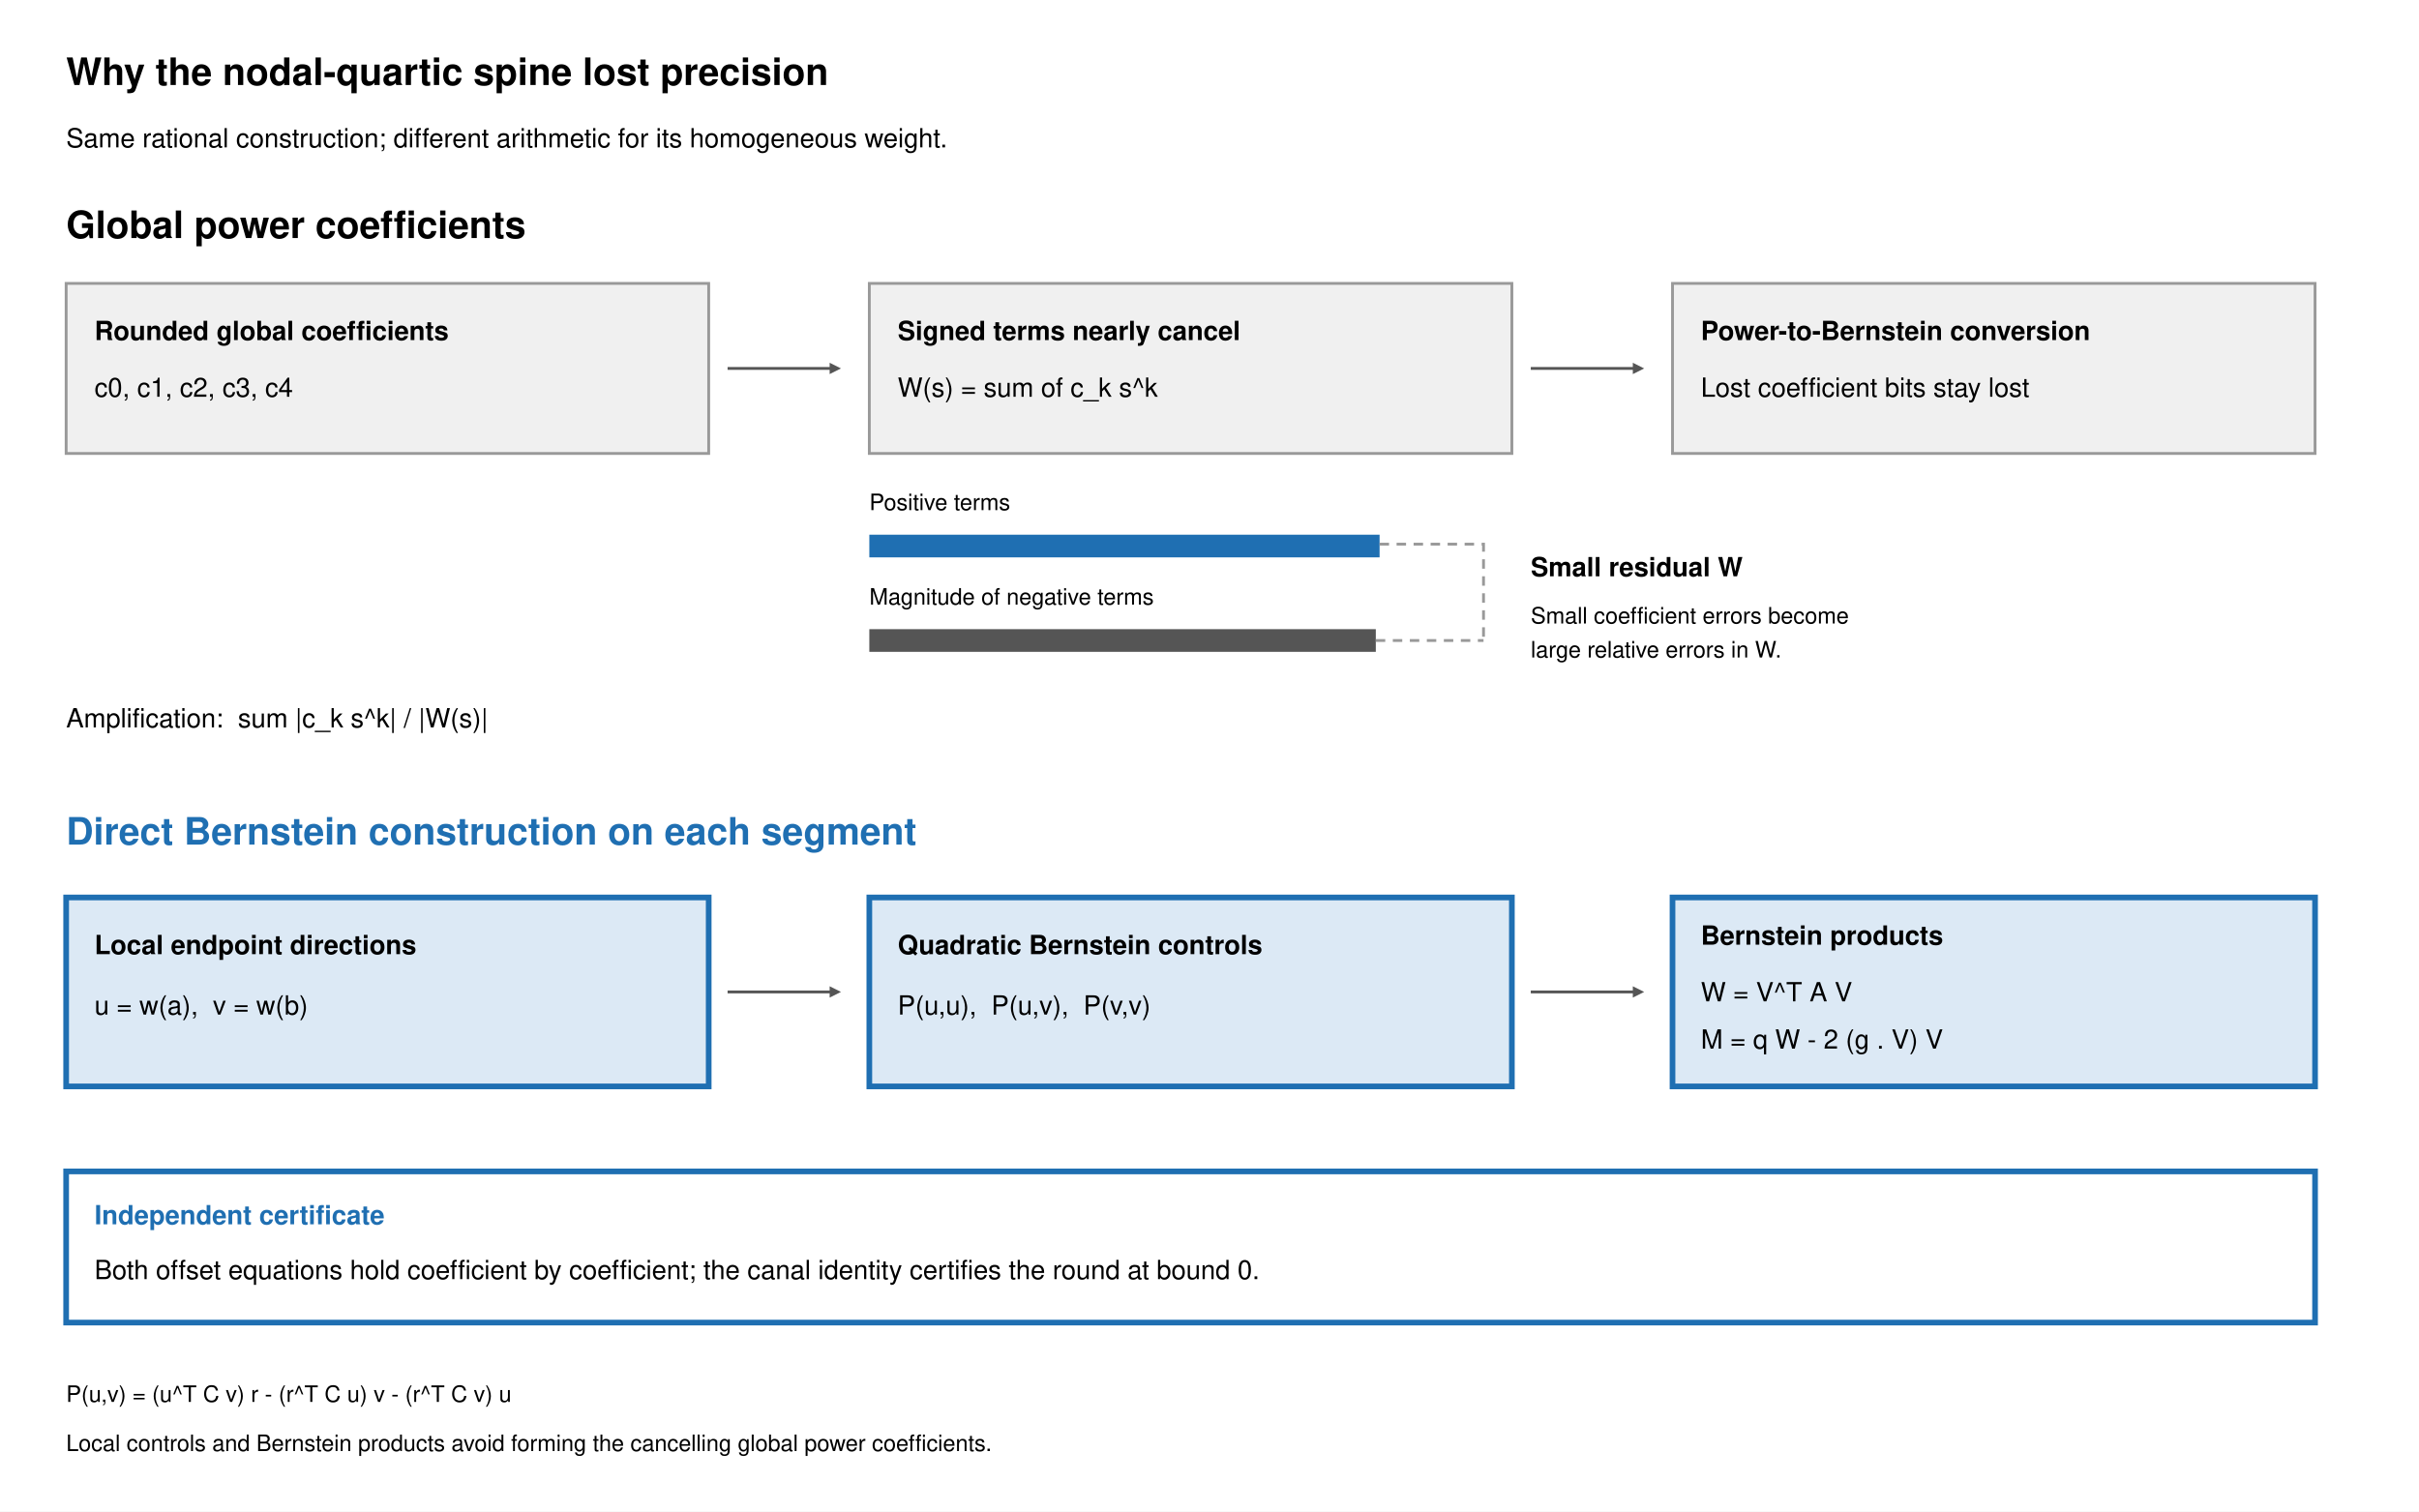
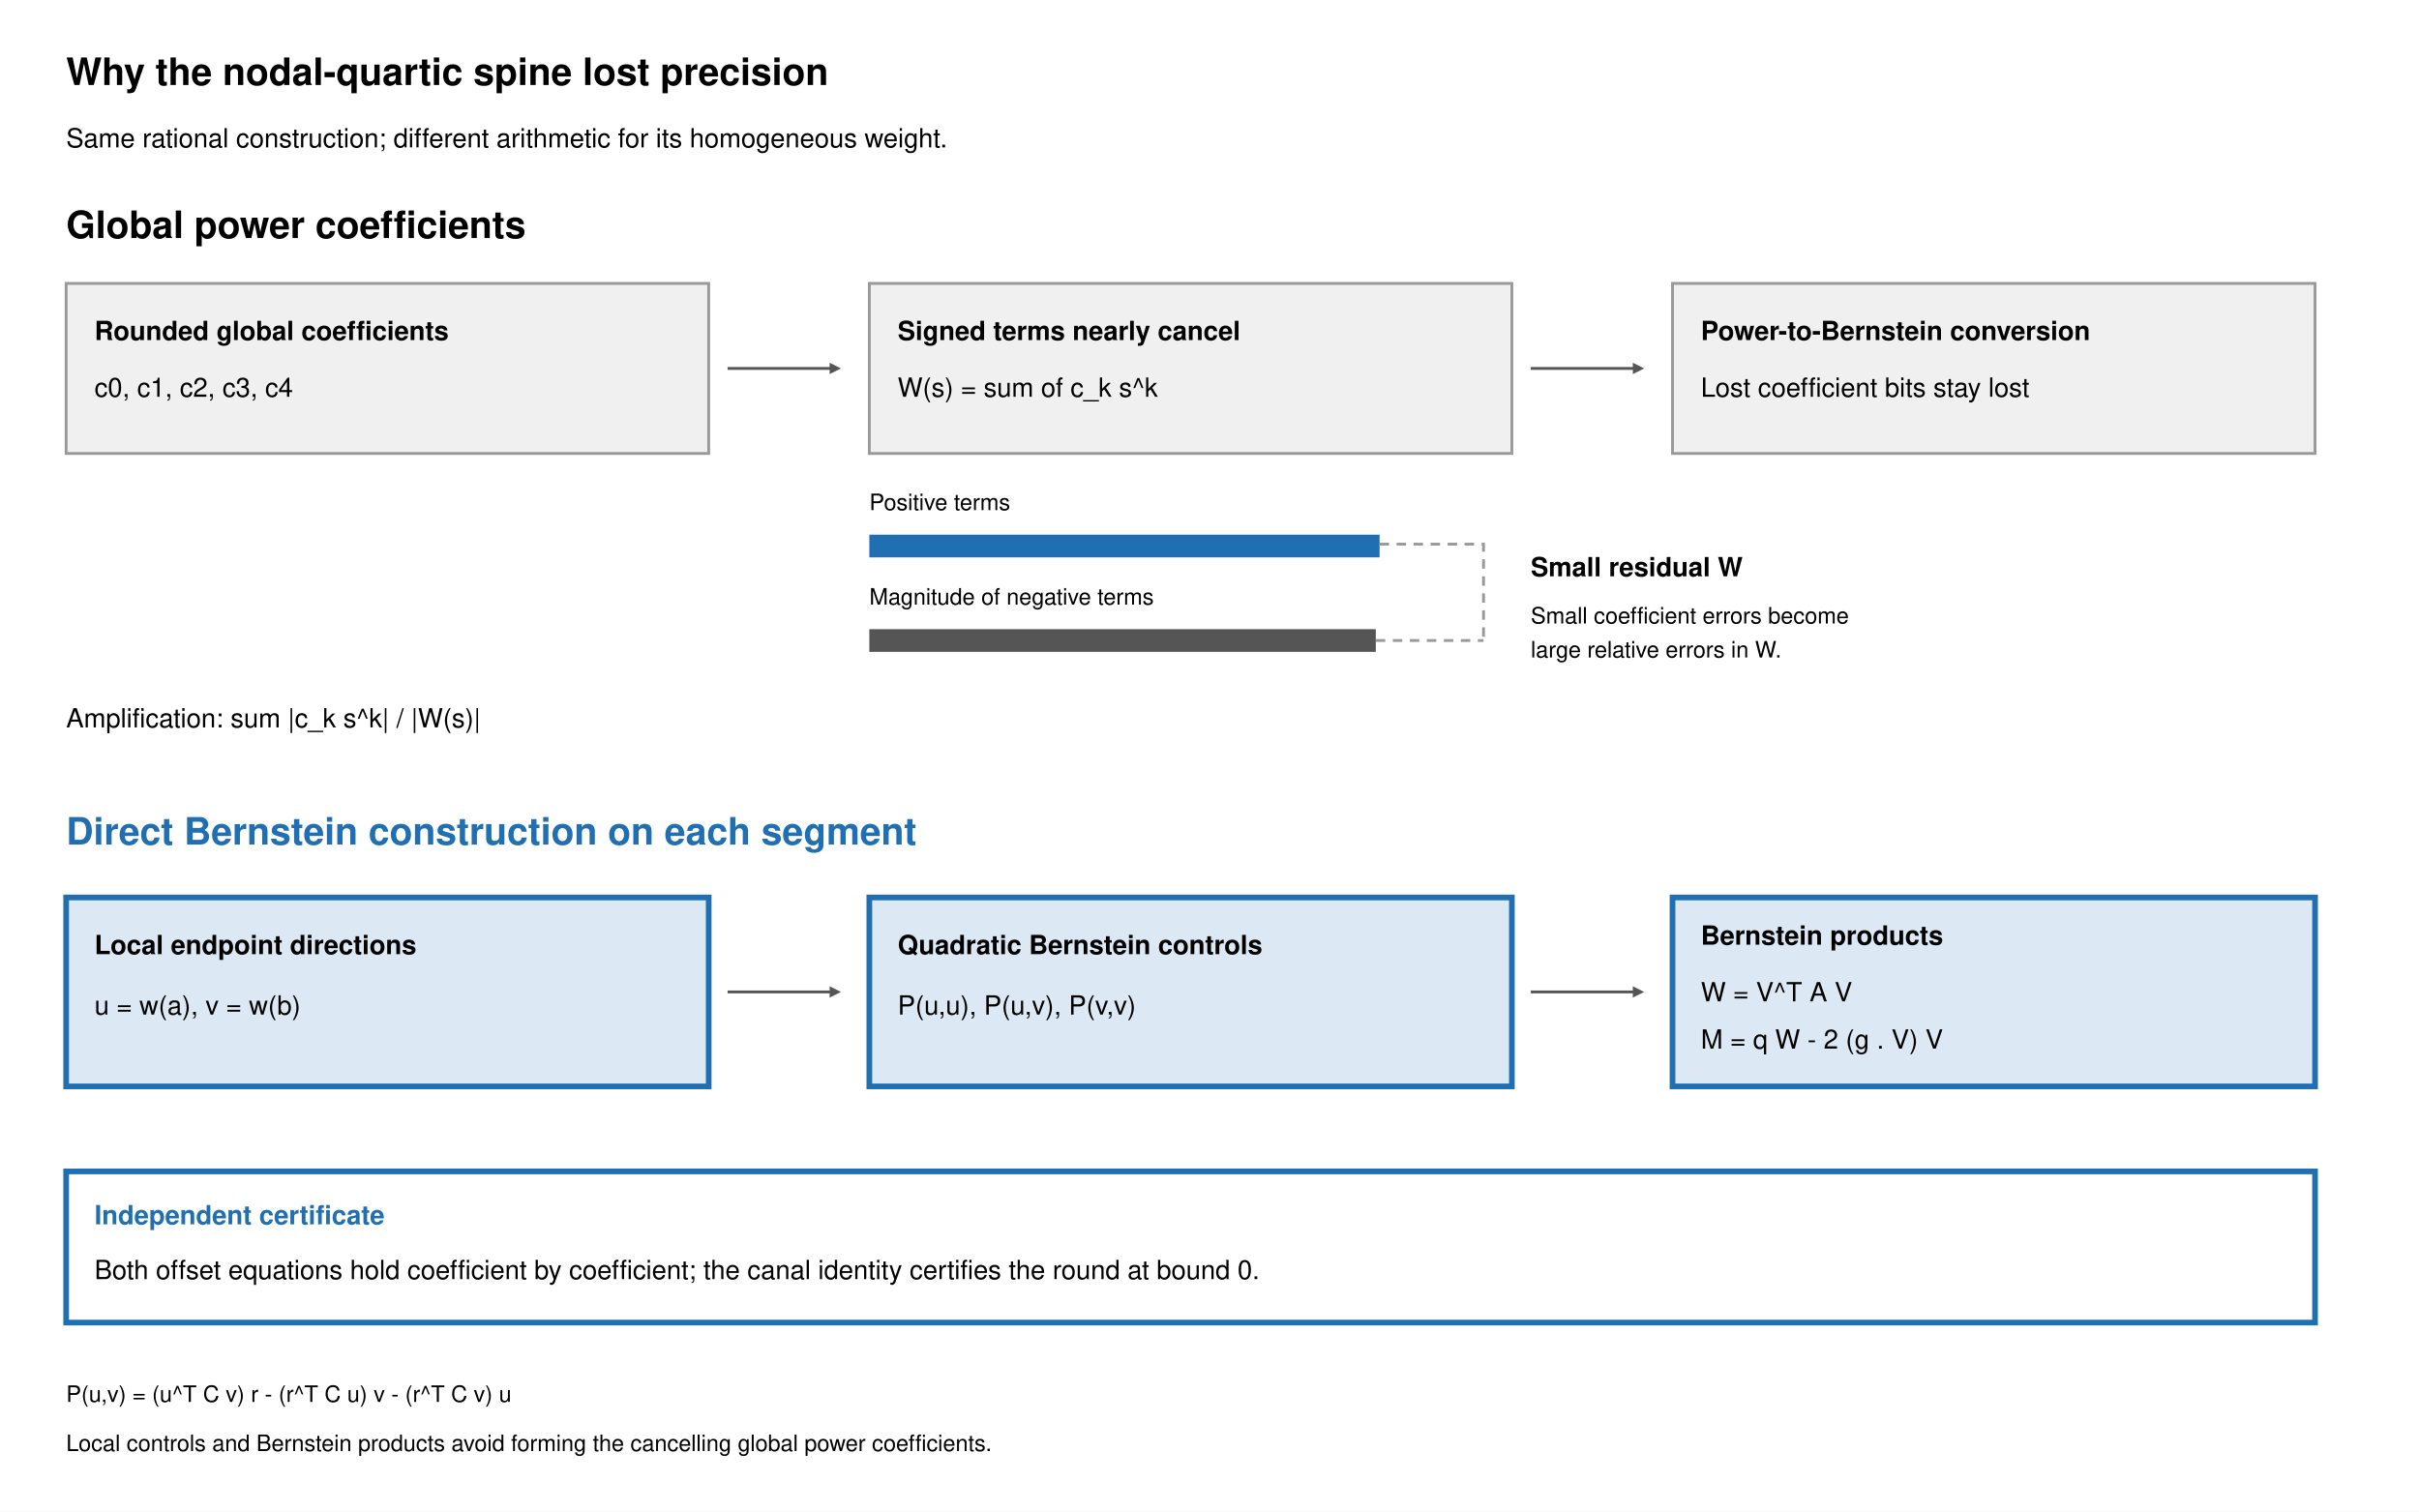
<svg xmlns="http://www.w3.org/2000/svg" width="1280" height="800" viewBox="0 0 1280 800">
  <g id="Layer_1" data-name="Layer 1">
-     <rect x="0" y="0" width="1280" height="800" fill="#ffffff" />
-     <text transform="matrix(1 0 0 1 35 45)" x="0" y="0" xml:space="preserve" font-family="Helvetica, sans-serif" font-size="20" font-weight="bold" fill="#000000">
+     <rect width="1280" height="800" x="0" y="0" fill="#fff" />
+     <text x="0" y="0" fill="#000" font-family="Helvetica, sans-serif" font-size="20" font-weight="bold" transform="matrix(1 0 0 1 35 45)" xml:space="preserve">
      <tspan x="0" y="0">Why the nodal-quartic spine lost precision</tspan>
    </text>
-     <text transform="matrix(1 0 0 1 35 78)" x="0" y="0" xml:space="preserve" font-family="Helvetica, sans-serif" font-size="14" fill="#000000">
+     <text x="0" y="0" fill="#000" font-family="Helvetica, sans-serif" font-size="14" transform="matrix(1 0 0 1 35 78)" xml:space="preserve">
      <tspan x="0" y="0">Same rational construction; different arithmetic for its homogeneous weight.</tspan>
    </text>
-     <text transform="matrix(1 0 0 1 35 126)" x="0" y="0" xml:space="preserve" font-family="Helvetica, sans-serif" font-size="20" font-weight="bold" fill="#000000">
+     <text x="0" y="0" fill="#000" font-family="Helvetica, sans-serif" font-size="20" font-weight="bold" transform="matrix(1 0 0 1 35 126)" xml:space="preserve">
      <tspan x="0" y="0">Global power coefficients</tspan>
    </text>
-     <rect x="35" y="150" width="340" height="90" fill="#f0f0f0" stroke="#999999" stroke-width="1.5" stroke-miterlimit="10" />
-     <rect x="460" y="150" width="340" height="90" fill="#f0f0f0" stroke="#999999" stroke-width="1.5" stroke-miterlimit="10" />
-     <rect x="885" y="150" width="340" height="90" fill="#f0f0f0" stroke="#999999" stroke-width="1.5" stroke-miterlimit="10" />
-     <text transform="matrix(1 0 0 1 50 180)" x="0" y="0" xml:space="preserve" font-family="Helvetica, sans-serif" font-size="14" font-weight="bold" fill="#000000">
+     <rect width="340" height="90" x="35" y="150" fill="#f0f0f0" stroke="#999" stroke-miterlimit="10" stroke-width="1.5" />
+     <rect width="340" height="90" x="460" y="150" fill="#f0f0f0" stroke="#999" stroke-miterlimit="10" stroke-width="1.5" />
+     <rect width="340" height="90" x="885" y="150" fill="#f0f0f0" stroke="#999" stroke-miterlimit="10" stroke-width="1.5" />
+     <text x="0" y="0" fill="#000" font-family="Helvetica, sans-serif" font-size="14" font-weight="bold" transform="matrix(1 0 0 1 50 180)" xml:space="preserve">
      <tspan x="0" y="0">Rounded global coefficients</tspan>
    </text>
-     <text transform="matrix(1 0 0 1 50 210)" x="0" y="0" xml:space="preserve" font-family="Helvetica, sans-serif" font-size="14" fill="#000000">
+     <text x="0" y="0" fill="#000" font-family="Helvetica, sans-serif" font-size="14" transform="matrix(1 0 0 1 50 210)" xml:space="preserve">
      <tspan x="0" y="0">c0, c1, c2, c3, c4</tspan>
    </text>
-     <text transform="matrix(1 0 0 1 475 180)" x="0" y="0" xml:space="preserve" font-family="Helvetica, sans-serif" font-size="14" font-weight="bold" fill="#000000">
+     <text x="0" y="0" fill="#000" font-family="Helvetica, sans-serif" font-size="14" font-weight="bold" transform="matrix(1 0 0 1 475 180)" xml:space="preserve">
      <tspan x="0" y="0">Signed terms nearly cancel</tspan>
    </text>
-     <text transform="matrix(1 0 0 1 475 210)" x="0" y="0" xml:space="preserve" font-family="Helvetica, sans-serif" font-size="14" fill="#000000">
+     <text x="0" y="0" fill="#000" font-family="Helvetica, sans-serif" font-size="14" transform="matrix(1 0 0 1 475 210)" xml:space="preserve">
      <tspan x="0" y="0">W(s) = sum of c_k s^k</tspan>
    </text>
-     <text transform="matrix(1 0 0 1 900 180)" x="0" y="0" xml:space="preserve" font-family="Helvetica, sans-serif" font-size="14" font-weight="bold" fill="#000000">
+     <text x="0" y="0" fill="#000" font-family="Helvetica, sans-serif" font-size="14" font-weight="bold" transform="matrix(1 0 0 1 900 180)" xml:space="preserve">
      <tspan x="0" y="0">Power-to-Bernstein conversion</tspan>
    </text>
-     <text transform="matrix(1 0 0 1 900 210)" x="0" y="0" xml:space="preserve" font-family="Helvetica, sans-serif" font-size="14" fill="#000000">
+     <text x="0" y="0" fill="#000" font-family="Helvetica, sans-serif" font-size="14" transform="matrix(1 0 0 1 900 210)" xml:space="preserve">
      <tspan x="0" y="0">Lost coefficient bits stay lost</tspan>
    </text>
    <g>
      <g>
-         <path d="M385 194.25 L442 194.25 L442 195.75 L385 195.75 Z" fill="#555555" />
-         <path d="M445 195 L439 198 L439 192 Z" fill="#555555" />
+         <path fill="#555" d="M385 194.25 L442 194.25 L442 195.75 L385 195.75 Z" />
+         <path fill="#555" d="M445 195 L439 198 L439 192 Z" />
      </g>
    </g>
    <g>
      <g>
-         <path d="M810 194.25 L867 194.25 L867 195.75 L810 195.75 Z" fill="#555555" />
-         <path d="M870 195 L864 198 L864 192 Z" fill="#555555" />
+         <path fill="#555" d="M810 194.25 L867 194.25 L867 195.75 L810 195.75 Z" />
+         <path fill="#555" d="M870 195 L864 198 L864 192 Z" />
      </g>
    </g>
-     <text transform="matrix(1 0 0 1 460 270)" x="0" y="0" xml:space="preserve" font-family="Helvetica, sans-serif" font-size="12" fill="#000000">
+     <text x="0" y="0" fill="#000" font-family="Helvetica, sans-serif" font-size="12" transform="matrix(1 0 0 1 460 270)" xml:space="preserve">
      <tspan x="0" y="0">Positive terms</tspan>
    </text>
-     <rect x="460" y="283" width="270" height="12" fill="#1f6fb2" />
-     <text transform="matrix(1 0 0 1 460 320)" x="0" y="0" xml:space="preserve" font-family="Helvetica, sans-serif" font-size="12" fill="#000000">
+     <rect width="270" height="12" x="460" y="283" fill="#1f6fb2" />
+     <text x="0" y="0" fill="#000" font-family="Helvetica, sans-serif" font-size="12" transform="matrix(1 0 0 1 460 320)" xml:space="preserve">
      <tspan x="0" y="0">Magnitude of negative terms</tspan>
    </text>
-     <rect x="460" y="333" width="268" height="12" fill="#555555" />
-     <polyline points="730,288 785,288 785,340" fill="none" stroke="#999999" stroke-width="1.5" stroke-miterlimit="10" stroke-dasharray="5 4" />
-     <line x1="728" y1="339" x2="785" y2="339" fill="none" stroke="#999999" stroke-width="1.5" stroke-miterlimit="10" stroke-dasharray="5 4" />
-     <text transform="matrix(1 0 0 1 810 305)" x="0" y="0" xml:space="preserve" font-family="Helvetica, sans-serif" font-size="14" font-weight="bold" fill="#000000">
+     <rect width="268" height="12" x="460" y="333" fill="#555" />
+     <polyline fill="none" stroke="#999" stroke-dasharray="5 4" stroke-miterlimit="10" stroke-width="1.5" points="730 288 785 288 785 340" />
+     <line x1="728" x2="785" y1="339" y2="339" fill="none" stroke="#999" stroke-dasharray="5 4" stroke-miterlimit="10" stroke-width="1.5" />
+     <text x="0" y="0" fill="#000" font-family="Helvetica, sans-serif" font-size="14" font-weight="bold" transform="matrix(1 0 0 1 810 305)" xml:space="preserve">
      <tspan x="0" y="0">Small residual W</tspan>
    </text>
-     <text transform="matrix(1 0 0 1 810 330)" x="0" y="0" xml:space="preserve" font-family="Helvetica, sans-serif" font-size="12" fill="#000000">
+     <text x="0" y="0" fill="#000" font-family="Helvetica, sans-serif" font-size="12" transform="matrix(1 0 0 1 810 330)" xml:space="preserve">
      <tspan x="0" y="0">Small coefficient errors become</tspan>
    </text>
-     <text transform="matrix(1 0 0 1 810 348)" x="0" y="0" xml:space="preserve" font-family="Helvetica, sans-serif" font-size="12" fill="#000000">
+     <text x="0" y="0" fill="#000" font-family="Helvetica, sans-serif" font-size="12" transform="matrix(1 0 0 1 810 348)" xml:space="preserve">
      <tspan x="0" y="0">large relative errors in W.</tspan>
    </text>
-     <text transform="matrix(1 0 0 1 35 385)" x="0" y="0" xml:space="preserve" font-family="Helvetica, sans-serif" font-size="14" fill="#000000">
-       <tspan x="0" y="0">Amplification:  sum |c_k s^k| / |W(s)|</tspan>
+     <text x="0" y="0" fill="#000" font-family="Helvetica, sans-serif" font-size="14" transform="matrix(1 0 0 1 35 385)" xml:space="preserve">
+       <tspan x="0" y="0">Amplification: sum |c_k s^k| / |W(s)|</tspan>
    </text>
-     <text transform="matrix(1 0 0 1 35 447)" x="0" y="0" xml:space="preserve" font-family="Helvetica, sans-serif" font-size="20" font-weight="bold" fill="#1f6fb2">
+     <text x="0" y="0" fill="#1f6fb2" font-family="Helvetica, sans-serif" font-size="20" font-weight="bold" transform="matrix(1 0 0 1 35 447)" xml:space="preserve">
      <tspan x="0" y="0">Direct Bernstein construction on each segment</tspan>
    </text>
-     <rect x="35" y="475" width="340" height="100" fill="#dce9f5" stroke="#1f6fb2" stroke-width="3" stroke-miterlimit="10" />
-     <rect x="460" y="475" width="340" height="100" fill="#dce9f5" stroke="#1f6fb2" stroke-width="3" stroke-miterlimit="10" />
-     <rect x="885" y="475" width="340" height="100" fill="#dce9f5" stroke="#1f6fb2" stroke-width="3" stroke-miterlimit="10" />
-     <text transform="matrix(1 0 0 1 50 505)" x="0" y="0" xml:space="preserve" font-family="Helvetica, sans-serif" font-size="14" font-weight="bold" fill="#000000">
+     <rect width="340" height="100" x="35" y="475" fill="#dce9f5" stroke="#1f6fb2" stroke-miterlimit="10" stroke-width="3" />
+     <rect width="340" height="100" x="460" y="475" fill="#dce9f5" stroke="#1f6fb2" stroke-miterlimit="10" stroke-width="3" />
+     <rect width="340" height="100" x="885" y="475" fill="#dce9f5" stroke="#1f6fb2" stroke-miterlimit="10" stroke-width="3" />
+     <text x="0" y="0" fill="#000" font-family="Helvetica, sans-serif" font-size="14" font-weight="bold" transform="matrix(1 0 0 1 50 505)" xml:space="preserve">
      <tspan x="0" y="0">Local endpoint directions</tspan>
    </text>
-     <text transform="matrix(1 0 0 1 50 537)" x="0" y="0" xml:space="preserve" font-family="Helvetica, sans-serif" font-size="14" fill="#000000">
-       <tspan x="0" y="0">u = w(a),  v = w(b)</tspan>
+     <text x="0" y="0" fill="#000" font-family="Helvetica, sans-serif" font-size="14" transform="matrix(1 0 0 1 50 537)" xml:space="preserve">
+       <tspan x="0" y="0">u = w(a), v = w(b)</tspan>
    </text>
-     <text transform="matrix(1 0 0 1 475 505)" x="0" y="0" xml:space="preserve" font-family="Helvetica, sans-serif" font-size="14" font-weight="bold" fill="#000000">
+     <text x="0" y="0" fill="#000" font-family="Helvetica, sans-serif" font-size="14" font-weight="bold" transform="matrix(1 0 0 1 475 505)" xml:space="preserve">
      <tspan x="0" y="0">Quadratic Bernstein controls</tspan>
    </text>
-     <text transform="matrix(1 0 0 1 475 537)" x="0" y="0" xml:space="preserve" font-family="Helvetica, sans-serif" font-size="14" fill="#000000">
-       <tspan x="0" y="0">P(u,u),  P(u,v),  P(v,v)</tspan>
+     <text x="0" y="0" fill="#000" font-family="Helvetica, sans-serif" font-size="14" transform="matrix(1 0 0 1 475 537)" xml:space="preserve">
+       <tspan x="0" y="0">P(u,u), P(u,v), P(v,v)</tspan>
    </text>
-     <text transform="matrix(1 0 0 1 900 500)" x="0" y="0" xml:space="preserve" font-family="Helvetica, sans-serif" font-size="14" font-weight="bold" fill="#000000">
+     <text x="0" y="0" fill="#000" font-family="Helvetica, sans-serif" font-size="14" font-weight="bold" transform="matrix(1 0 0 1 900 500)" xml:space="preserve">
      <tspan x="0" y="0">Bernstein products</tspan>
    </text>
-     <text transform="matrix(1 0 0 1 900 530)" x="0" y="0" xml:space="preserve" font-family="Helvetica, sans-serif" font-size="14" fill="#000000">
+     <text x="0" y="0" fill="#000" font-family="Helvetica, sans-serif" font-size="14" transform="matrix(1 0 0 1 900 530)" xml:space="preserve">
      <tspan x="0" y="0">W = V^T A V</tspan>
    </text>
-     <text transform="matrix(1 0 0 1 900 555)" x="0" y="0" xml:space="preserve" font-family="Helvetica, sans-serif" font-size="14" fill="#000000">
+     <text x="0" y="0" fill="#000" font-family="Helvetica, sans-serif" font-size="14" transform="matrix(1 0 0 1 900 555)" xml:space="preserve">
      <tspan x="0" y="0">M = q W - 2 (g . V) V</tspan>
    </text>
    <g>
      <g>
-         <path d="M385 524.25 L442 524.25 L442 525.75 L385 525.75 Z" fill="#555555" />
-         <path d="M445 525 L439 528 L439 522 Z" fill="#555555" />
+         <path fill="#555" d="M385 524.25 L442 524.25 L442 525.75 L385 525.75 Z" />
+         <path fill="#555" d="M445 525 L439 528 L439 522 Z" />
      </g>
    </g>
    <g>
      <g>
-         <path d="M810 524.25 L867 524.25 L867 525.75 L810 525.75 Z" fill="#555555" />
-         <path d="M870 525 L864 528 L864 522 Z" fill="#555555" />
+         <path fill="#555" d="M810 524.25 L867 524.25 L867 525.75 L810 525.75 Z" />
+         <path fill="#555" d="M870 525 L864 528 L864 522 Z" />
      </g>
    </g>
-     <rect x="35" y="620" width="1190" height="80" fill="#ffffff" stroke="#1f6fb2" stroke-width="3" stroke-miterlimit="10" />
-     <text transform="matrix(1 0 0 1 50 648)" x="0" y="0" xml:space="preserve" font-family="Helvetica, sans-serif" font-size="14" font-weight="bold" fill="#1f6fb2">
+     <rect width="1190" height="80" x="35" y="620" fill="#fff" stroke="#1f6fb2" stroke-miterlimit="10" stroke-width="3" />
+     <text x="0" y="0" fill="#1f6fb2" font-family="Helvetica, sans-serif" font-size="14" font-weight="bold" transform="matrix(1 0 0 1 50 648)" xml:space="preserve">
      <tspan x="0" y="0">Independent certificate</tspan>
    </text>
-     <text transform="matrix(1 0 0 1 50 677)" x="0" y="0" xml:space="preserve" font-family="Helvetica, sans-serif" font-size="14" fill="#000000">
+     <text x="0" y="0" fill="#000" font-family="Helvetica, sans-serif" font-size="14" transform="matrix(1 0 0 1 50 677)" xml:space="preserve">
      <tspan x="0" y="0">Both offset equations hold coefficient by coefficient; the canal identity certifies the round at bound 0.</tspan>
    </text>
-     <text transform="matrix(1 0 0 1 35 742)" x="0" y="0" xml:space="preserve" font-family="Helvetica, sans-serif" font-size="12" fill="#000000">
+     <text x="0" y="0" fill="#000" font-family="Helvetica, sans-serif" font-size="12" transform="matrix(1 0 0 1 35 742)" xml:space="preserve">
      <tspan x="0" y="0">P(u,v) = (u^T C v) r - (r^T C u) v - (r^T C v) u</tspan>
    </text>
-     <text transform="matrix(1 0 0 1 35 768)" x="0" y="0" xml:space="preserve" font-family="Helvetica, sans-serif" font-size="12" fill="#000000">
+     <text x="0" y="0" fill="#000" font-family="Helvetica, sans-serif" font-size="12" transform="matrix(1 0 0 1 35 768)" xml:space="preserve">
      <tspan x="0" y="0">Local controls and Bernstein products avoid forming the cancelling global power coefficients.</tspan>
    </text>
  </g>
</svg>
